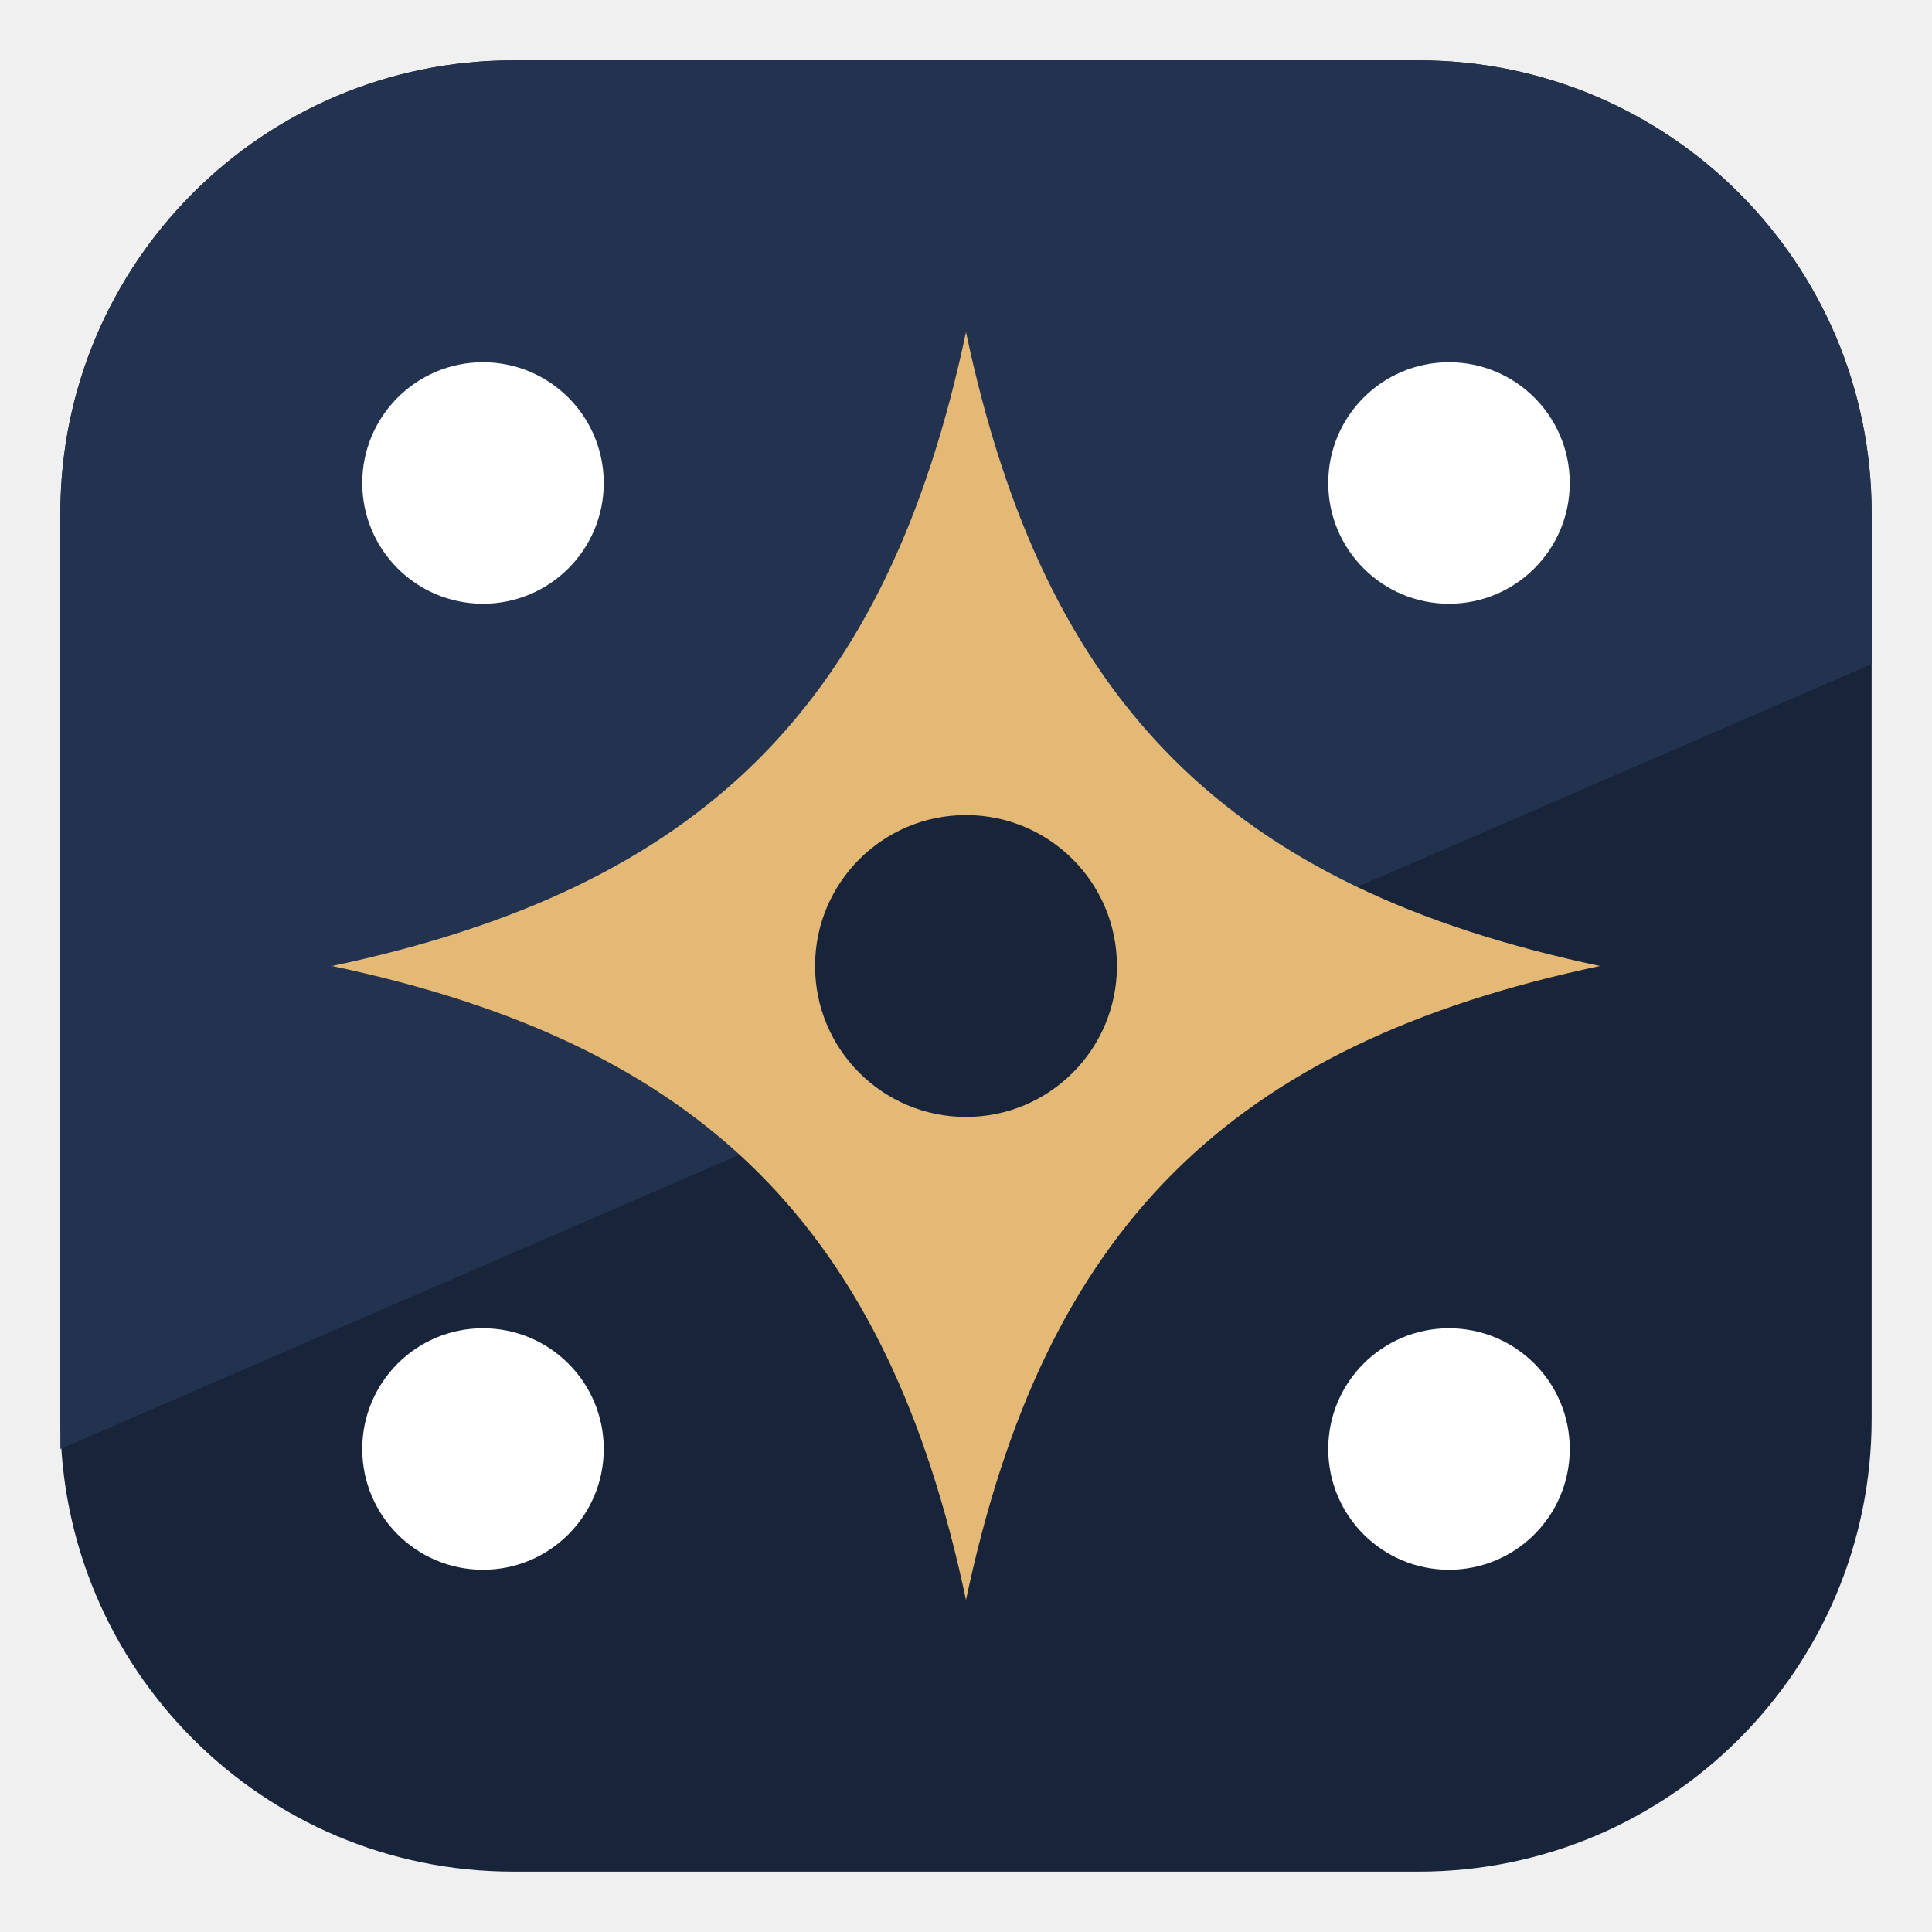
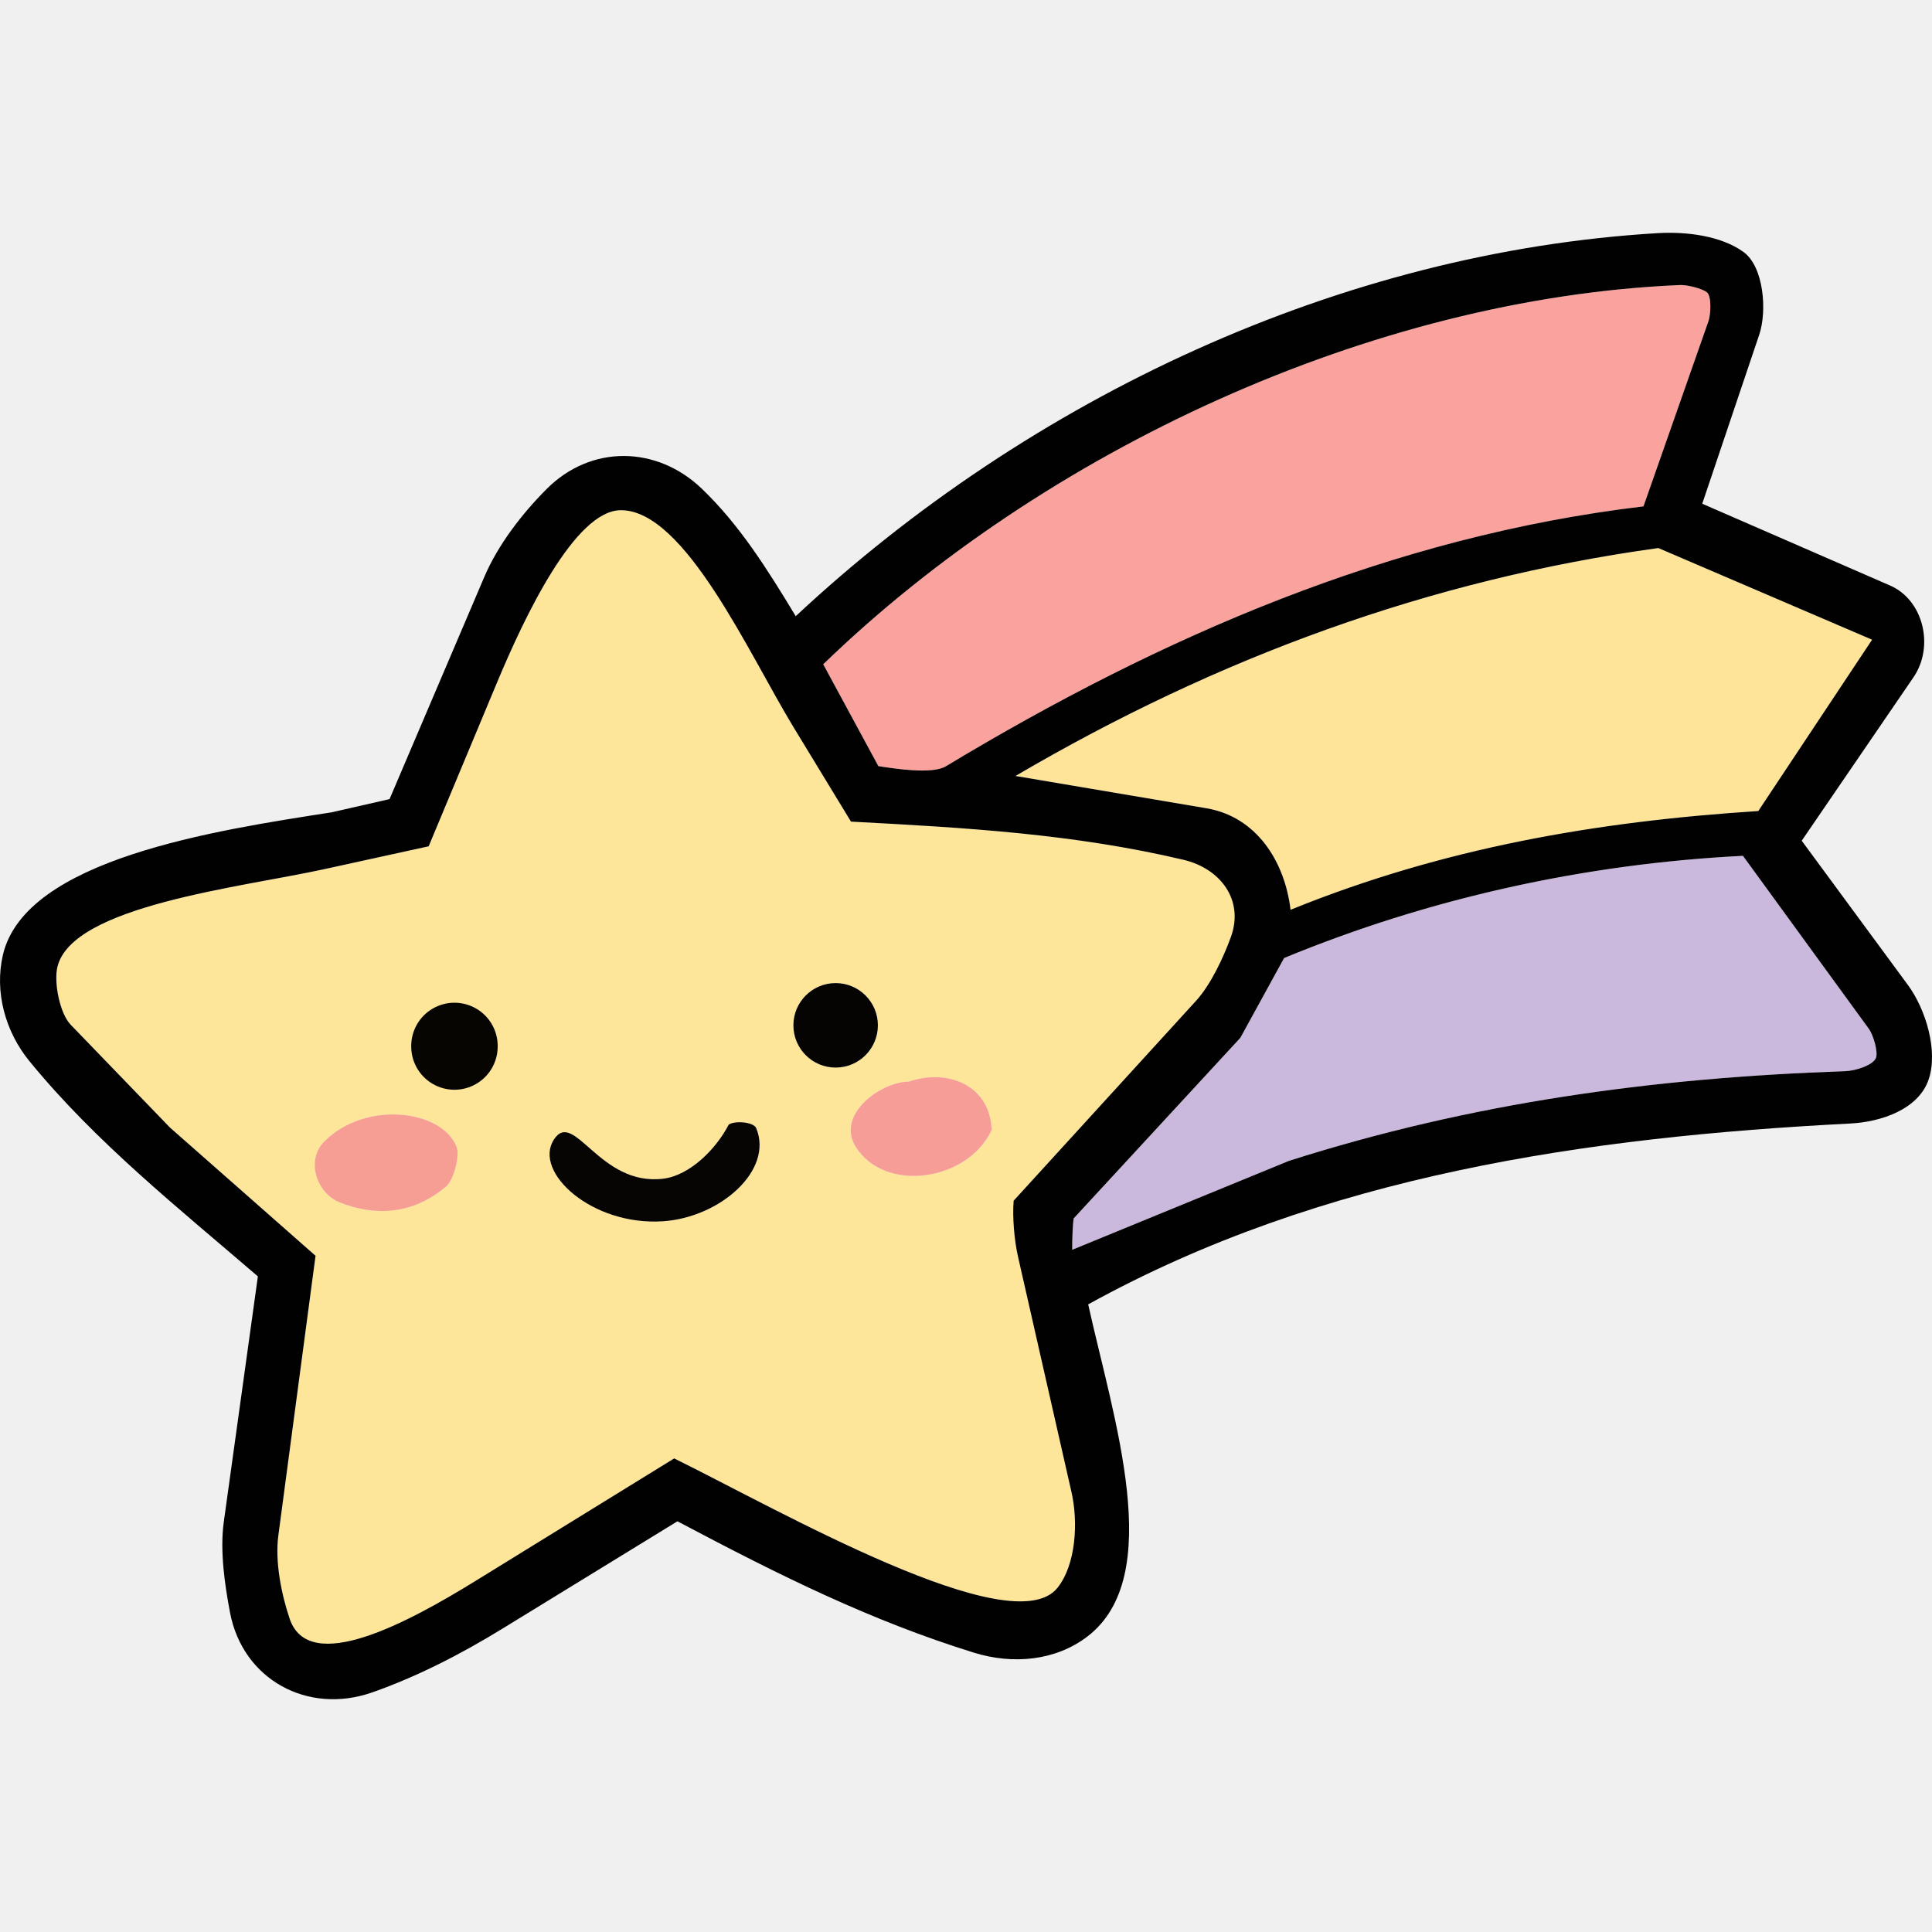
- <svg xmlns="http://www.w3.org/2000/svg" width="64" height="64" viewBox="0 0 64 64" fill="none">
-   <rect x="2" y="2" width="60" height="60" rx="15" fill="#18243A" />
-   <path d="M2 17C2 8.716 8.716 2 17 2H47C55.284 2 62 8.716 62 17V22L2 48V17Z" fill="#22324F" />
-   <circle cx="16" cy="16" r="4" fill="#FFFFFF" />
-   <circle cx="48" cy="16" r="4" fill="#FFFFFF" />
-   <circle cx="16" cy="48" r="4" fill="#FFFFFF" />
-   <circle cx="48" cy="48" r="4" fill="#FFFFFF" />
-   <path d="M32 11C34.6 23.3 40.7 29.4 53 32C40.7 34.6 34.6 40.7 32 53C29.4 40.7 23.3 34.6 11 32C23.3 29.4 29.4 23.3 32 11Z" fill="#E4B976" />
-   <circle cx="32" cy="32" r="5" fill="#18243A" />
+ <svg xmlns="http://www.w3.org/2000/svg" t="1792415933650" class="icon" viewBox="0 0 1024 1024" version="1.1" p-id="2709" width="200" height="200">
+   <path d="M871.074 268.39C737.348 284.254 615.057 337.613 501.248 406.187c-7.236 4.361-27.332 1.169-35.703-0.119l-29.227-53.982c117.043-113.357 290.918-194.091 454.067-201.003 3.977-0.171 11.725 1.852 14.293 3.823 2.577 1.971 2.074 11.802 0.853 15.266l-34.466 98.219z" fill="#F9A29E" p-id="2710" />
+   <path d="M931.925 429.867c-85.786 5.513-167.279 19.593-247.902 52.335-3.063-25.574-17.954-49.297-44.629-53.811l-101.163-17.109c107.264-62.925 219.537-104.064 340.719-120.806l113.297 48.58-60.322 90.812z" fill="#FDE499" p-id="2711" />
+   <path d="M682.991 615.339l-114.705 47.07c-0.026-6.084 0.307-13.909 0.802-16.649l88.311-95.693 23.202-42.3c76.578-31.625 159.249-49.954 243.2-54.17l66.688 91.631c2.475 3.396 4.966 12.228 3.849 15.369-1.399 3.925-10.829 6.963-16.367 7.151-100.779 3.439-197.47 16.478-294.98 47.582z" fill="#CBB8DD" p-id="2712" />
+   <path d="M357.35 772.992l-105.156 64.845c-35.712 22.016-88.422 50.586-98.679 20.079-4.429-13.175-7.817-30.251-5.973-44.083L167.253 665.6l-77.107-67.917-52.685-54.562c-5.734-5.939-8.977-22.332-7.049-30.524 7.671-32.606 96.964-42.155 141.517-51.925l55.279-12.109 36.19-86.682c14.49-34.697 41.25-91.383 65.681-91.452 33.929-0.085 67.857 76.134 91.418 114.85l30.549 50.202c61.261 3.243 118.076 6.502 176.256 20.241 19.524 4.608 32.222 21.316 25.105 40.909-3.874 10.658-10.581 25.182-18.492 33.852L537.267 636.407c-0.725 8.525 0.333 20.958 2.278 29.534l28.365 124.868c3.601 15.872 2.458 38.409-7.424 50.773-23.799 29.781-146.944-40.849-203.127-68.582z m107.947-229.547c0-12.365-10.027-22.391-22.391-22.391s-22.391 10.027-22.391 22.391 10.027 22.391 22.391 22.391 22.391-10.027 22.391-22.391z m-201.506 11.085c0-12.655-10.266-22.912-22.921-22.912s-22.921 10.257-22.921 22.912 10.266 22.912 22.921 22.912 22.921-10.257 22.921-22.912z m261.803 44.399c-0.947-24.286-23.919-32.572-43.844-25.643-15.095 0.085-38.707 17.596-28.305 34.398 15.42 24.892 59.426 18.475 72.141-8.755z m-289.058 29.841c3.866-3.311 7.296-16.145 5.495-20.821-7.68-19.908-48.512-24.841-70.246-2.816-9.66 9.796-4.164 27.153 8.226 32.128 18.441 7.415 38.707 6.767 56.525-8.491z m115.046 18.517c30.165-2.099 58.513-27.025 49.22-49.348-1.391-3.345-11.494-4.087-14.583-1.843-6.801 13.141-20.659 26.837-34.526 28.612-34.057 4.352-47.488-37.478-58.206-20.582-10.914 17.212 20.369 45.781 58.095 43.162z" fill="#FDE59A" p-id="2713" />
+   <path d="M359.057 806.323l-92.911 56.994c-21.897 13.431-45.005 25.31-68.804 33.673-34.27 12.041-68.685-6.81-75.426-42.283-2.85-15.01-5.41-32.93-3.294-48.137l18.057-130.057C94.379 640.102 50.85 605.534 15.599 562.441 2.739 546.722-2.995 525.602 1.545 506.112c11.853-50.876 112.828-66.022 174.268-75.571l30.652-6.997 50.219-117.743c7.339-17.195 20.079-33.596 32.981-46.558 23.603-23.714 58.556-23.049 82.364-0.171 19.942 19.157 34.534 42.385 49.724 67.516 124.339-116.087 289.553-193.161 457.02-203.025 15.13-0.887 33.527 1.425 45.338 10.01 10.761 7.817 12.553 31.266 8.329 43.793l-30.217 89.617 99.575 43.358c17.664 7.697 23.561 32.299 12.39 48.631l-59.238 86.63 56.235 76.399c9.609 13.047 16.239 35.217 10.957 50.364-5.495 15.753-25.353 22.289-41.25 23.108-140.006 7.202-279.808 27.264-404.13 95.872 13.457 60.766 41.472 144.145-0.521 176.119-16.785 12.783-39.33 14.916-60.092 8.465-54.426-16.922-101.854-40.337-157.073-69.606z m512.017-537.933l34.466-98.219c1.212-3.465 1.715-13.295-0.853-15.266-2.577-1.971-10.325-3.994-14.293-3.823-163.149 6.912-337.024 87.654-454.067 201.003l29.227 53.982c8.38 1.289 28.467 4.471 35.703 0.119 113.809-68.574 236.1-121.933 369.826-137.796zM357.35 772.992c56.183 27.733 179.319 98.364 203.127 68.582 9.882-12.365 11.034-34.91 7.424-50.773l-28.365-124.868c-1.946-8.576-3.004-21.009-2.278-29.534l96.649-105.924c7.91-8.67 14.618-23.194 18.492-33.852 7.117-19.593-5.589-36.301-25.105-40.909-58.18-13.73-114.995-16.998-176.256-20.241l-30.549-50.202c-23.561-38.716-57.489-114.935-91.418-114.85-24.431 0.06-51.191 56.747-65.681 91.452l-36.19 86.682-55.279 12.109c-44.553 9.762-133.845 19.319-141.517 51.925-1.929 8.201 1.314 24.593 7.049 30.524l52.685 54.562 77.107 67.917-19.712 148.233c-1.843 13.833 1.545 30.916 5.973 44.083 10.257 30.507 62.967 1.937 98.679-20.079l105.156-64.845z m574.575-343.125l60.322-90.812-113.297-48.58c-121.182 16.742-233.455 57.882-340.719 120.806l101.163 17.109c26.675 4.514 41.566 28.228 44.629 53.811 80.623-32.742 162.116-46.822 247.902-52.335zM682.991 615.339c97.51-31.104 194.202-44.143 294.98-47.582 5.538-0.188 14.967-3.226 16.367-7.151 1.118-3.14-1.374-11.972-3.849-15.369l-66.688-91.631c-83.951 4.215-166.63 22.554-243.2 54.17l-23.202 42.3L569.088 645.769c-0.495 2.731-0.828 10.564-0.802 16.649l114.705-47.07z" fill="#010101" p-id="2714" />
+   <path d="M236.535 628.77c-17.809 15.258-38.084 15.898-56.525 8.491-12.399-4.983-17.894-22.34-8.226-32.128 21.726-22.025 62.566-17.084 70.246 2.816 1.801 4.676-1.63 17.519-5.495 20.821z" fill="#F79E94" p-id="2715" />
+   <path d="M351.582 647.287c-37.717 2.628-69.009-25.941-58.095-43.162 10.718-16.896 24.149 24.926 58.206 20.582 13.867-1.775 27.725-15.471 34.526-28.612 3.081-2.244 13.193-1.502 14.583 1.843 9.293 22.323-19.055 47.249-49.22 49.348z" fill="#060503" p-id="2716" />
+   <path d="M525.594 598.929c-12.715 27.23-56.721 33.647-72.141 8.755-10.402-16.802 13.201-34.313 28.305-34.398 19.925-6.929 42.897 1.357 43.844 25.643z" fill="#F79D97" p-id="2717" />
+   <path d="M217.95 554.53a22.921 22.912 0 1 0 45.841 0 22.921 22.912 0 1 0-45.841 0Z" fill="#060502" p-id="2718" />
+   <path d="M420.514 543.445a22.391 22.391 0 1 0 44.783 0 22.391 22.391 0 1 0-44.783 0Z" fill="#050402" p-id="2719" />
</svg>
